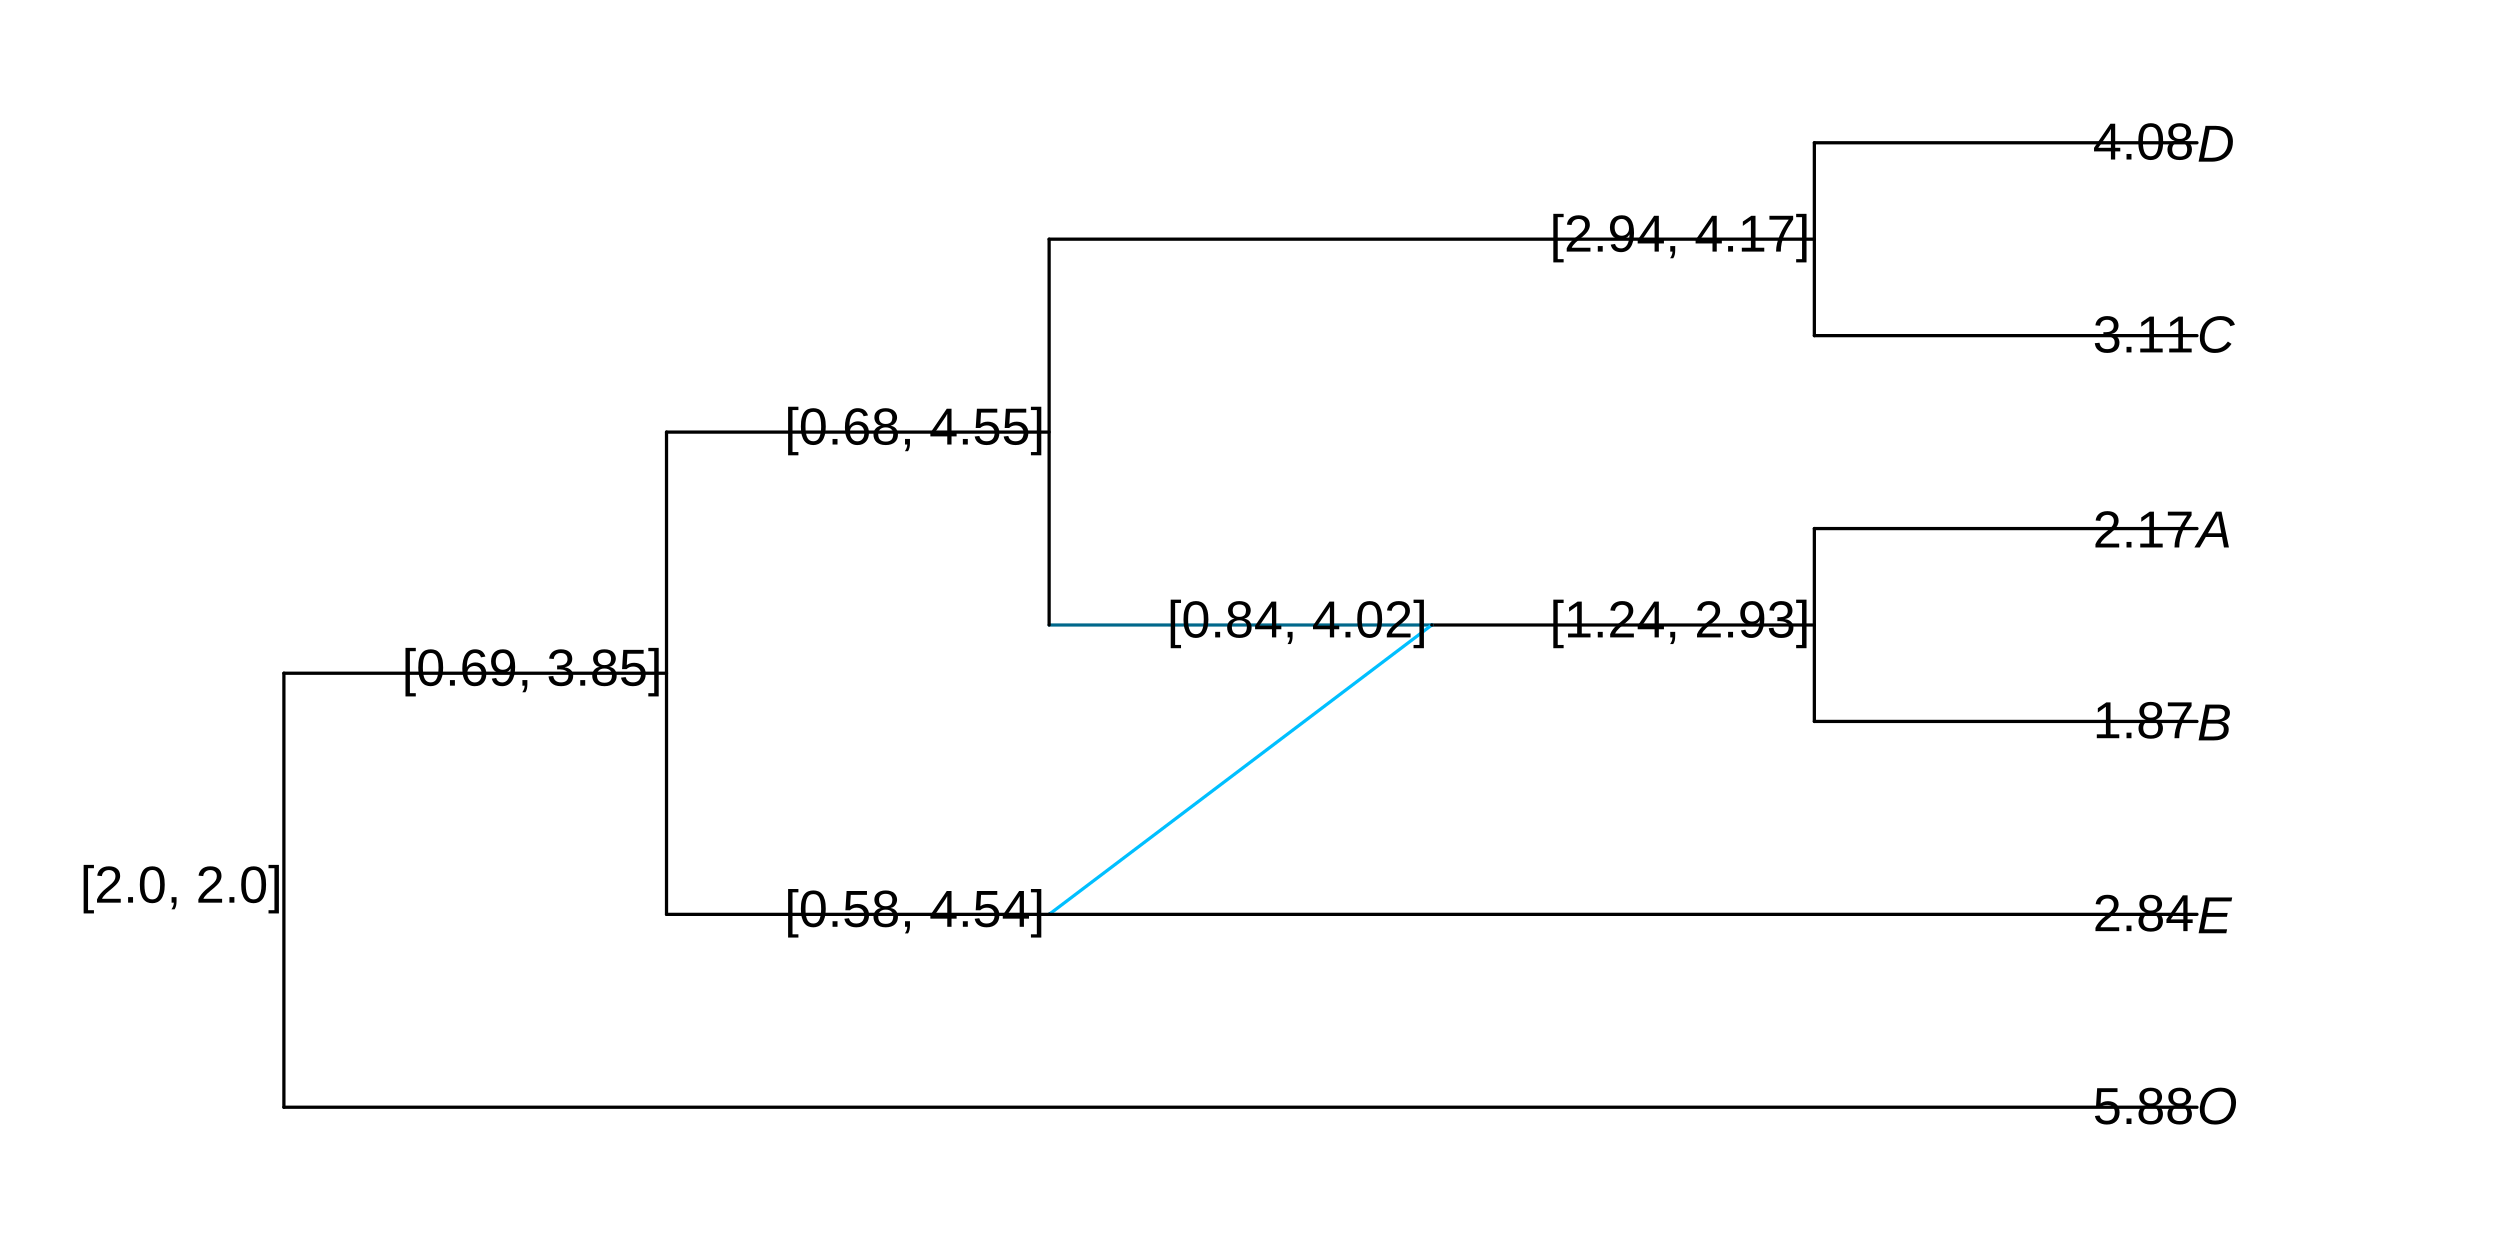
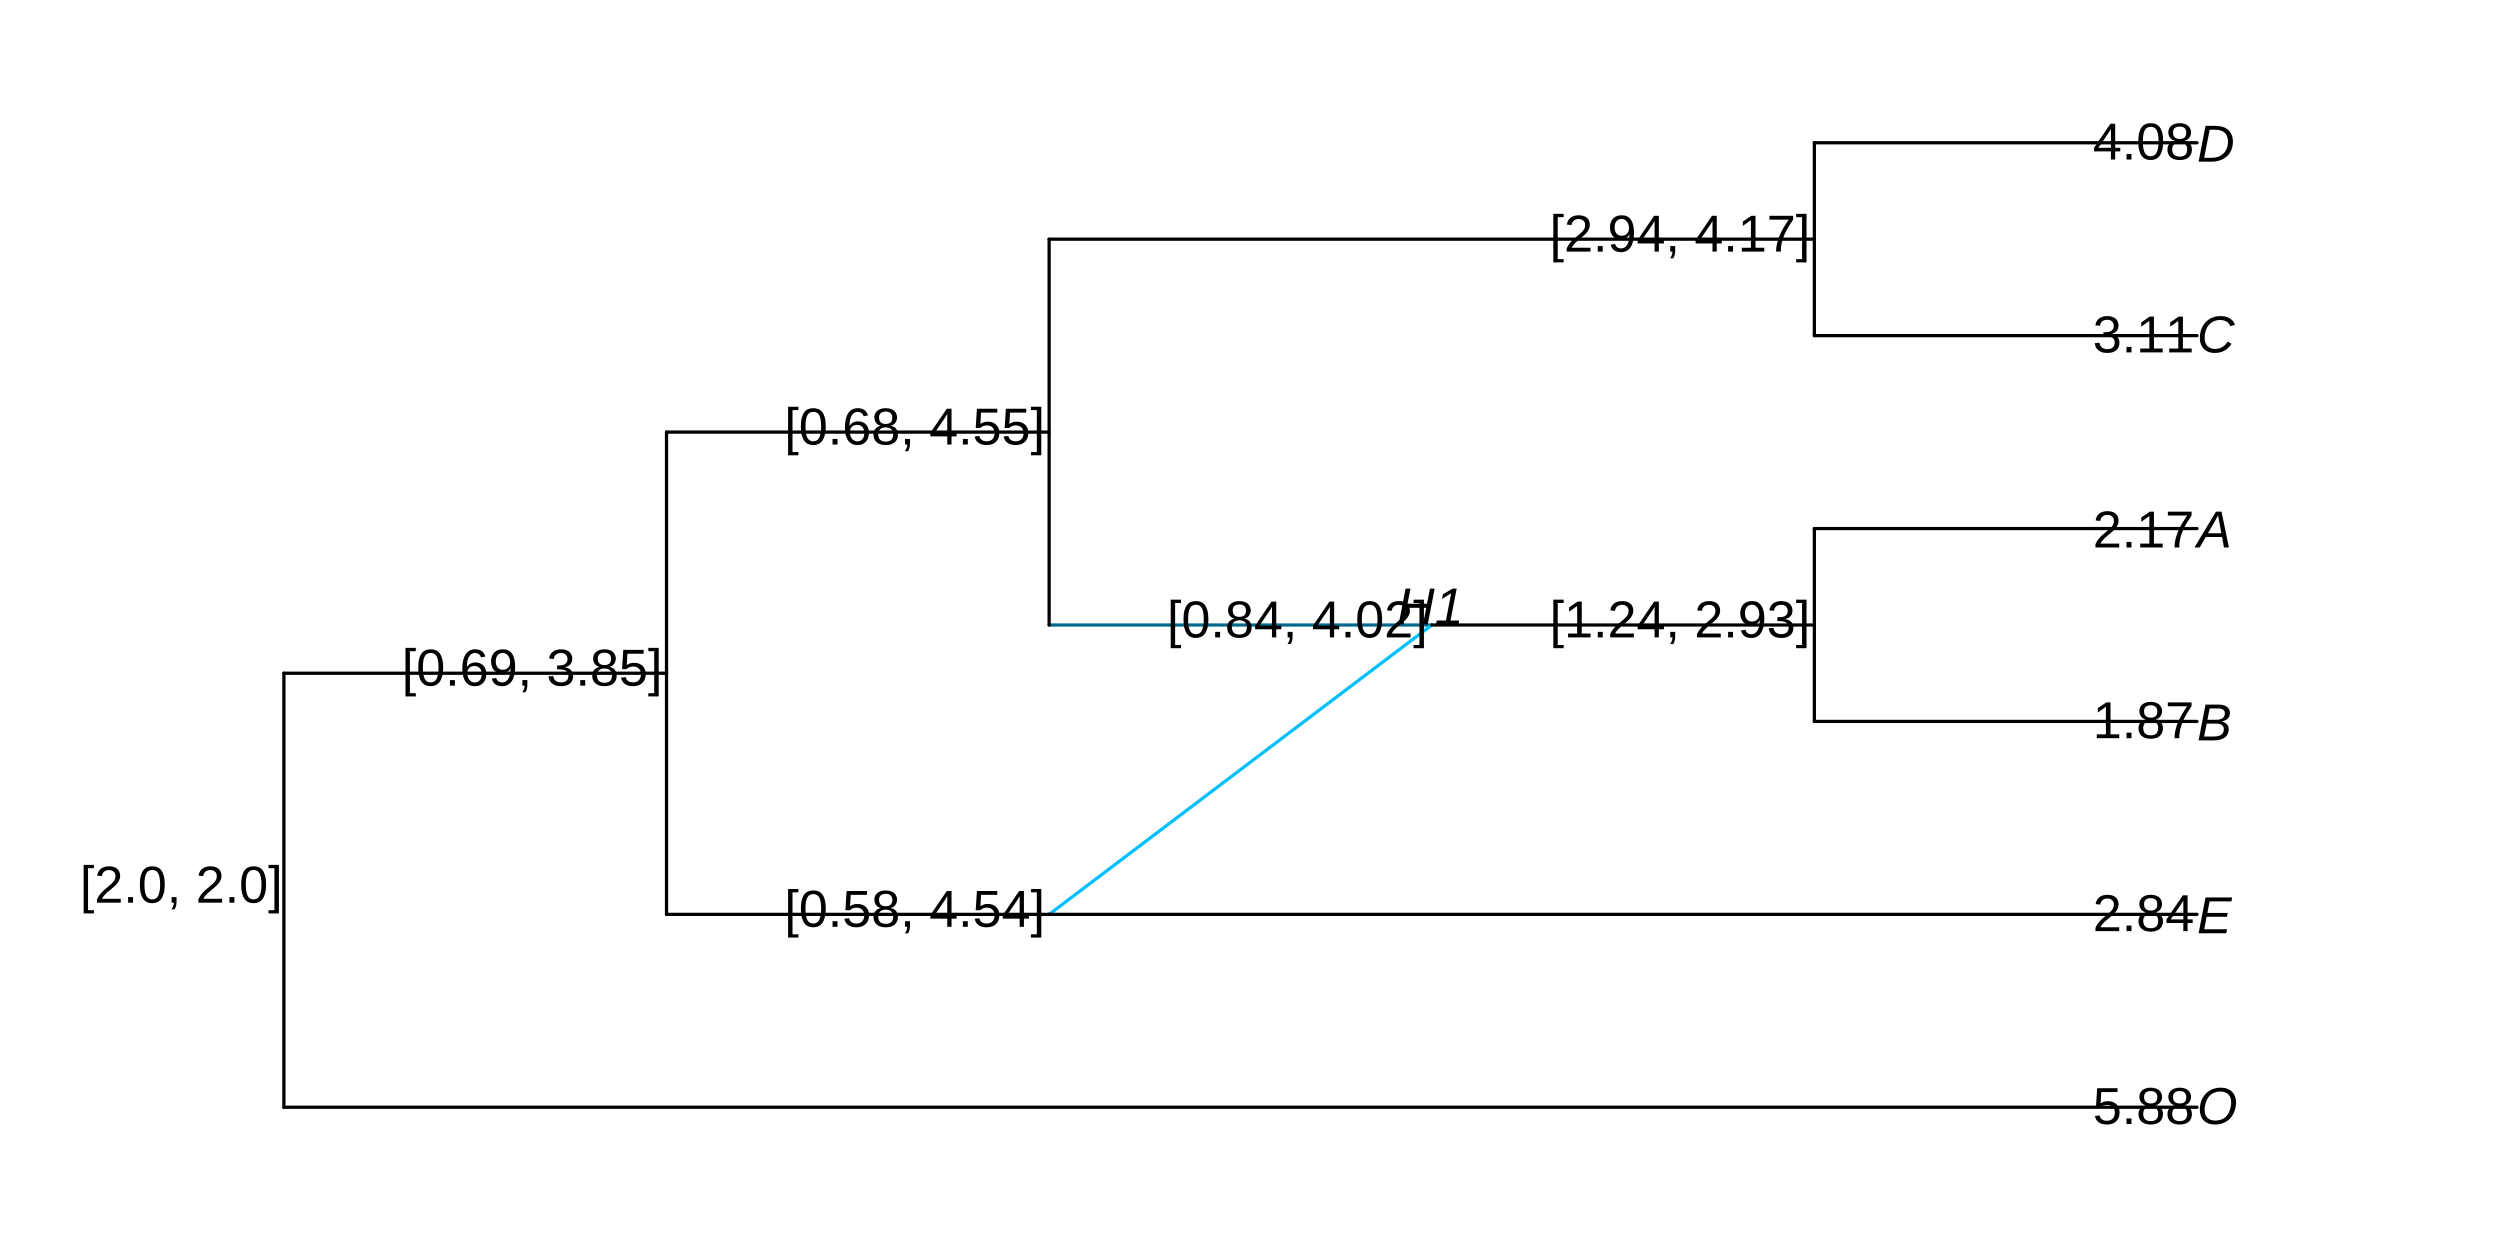
<svg xmlns="http://www.w3.org/2000/svg" xmlns:xlink="http://www.w3.org/1999/xlink" width="576pt" height="288pt" viewBox="0 0 576 288" version="1.1">
  <defs>
    <g>
      <symbol overflow="visible" id="glyph0-0">
        <path style="stroke:none;" d="M 0.406 0 L 0.406 -8 L 3.594 -8 L 3.594 0 Z M 0.797 -0.406 L 3.188 -0.406 L 3.188 -7.594 L 0.797 -7.594 Z M 0.797 -0.406 " />
      </symbol>
      <symbol overflow="visible" id="glyph0-1">
        <path style="stroke:none;" d="M 4.359 -8.25 C 4.941 -8.25 5.473 -8.172 5.953 -8.016 C 6.43 -7.867 6.844 -7.641 7.188 -7.328 C 7.531 -7.023 7.797 -6.648 7.984 -6.203 C 8.18 -5.754 8.281 -5.234 8.281 -4.641 C 8.281 -4.117 8.219 -3.641 8.094 -3.203 C 7.969 -2.773 7.797 -2.391 7.578 -2.047 C 7.359 -1.703 7.094 -1.398 6.781 -1.141 C 6.477 -0.891 6.145 -0.676 5.781 -0.5 C 5.414 -0.332 5.031 -0.207 4.625 -0.125 C 4.219 -0.039 3.801 0 3.375 0 L 0.375 0 L 1.969 -8.25 Z M 1.656 -0.891 L 3.328 -0.891 C 3.898 -0.891 4.422 -0.973 4.891 -1.141 C 5.359 -1.316 5.758 -1.566 6.094 -1.891 C 6.426 -2.211 6.68 -2.602 6.859 -3.062 C 7.047 -3.531 7.141 -4.055 7.141 -4.641 C 7.141 -5.109 7.066 -5.516 6.922 -5.859 C 6.785 -6.203 6.594 -6.484 6.344 -6.703 C 6.094 -6.922 5.797 -7.082 5.453 -7.188 C 5.109 -7.301 4.738 -7.359 4.344 -7.359 L 2.922 -7.359 Z M 1.656 -0.891 " />
      </symbol>
      <symbol overflow="visible" id="glyph0-2">
        <path style="stroke:none;" d="M 7.953 -1.969 C 7.766 -1.688 7.551 -1.414 7.312 -1.156 C 7.07 -0.906 6.797 -0.688 6.484 -0.5 C 6.18 -0.312 5.832 -0.16 5.438 -0.047 C 5.051 0.066 4.609 0.125 4.109 0.125 C 3.523 0.125 3.016 0.035 2.578 -0.141 C 2.148 -0.328 1.789 -0.578 1.5 -0.891 C 1.219 -1.203 1.004 -1.566 0.859 -1.984 C 0.723 -2.398 0.656 -2.848 0.656 -3.328 C 0.656 -3.816 0.707 -4.281 0.812 -4.719 C 0.926 -5.156 1.078 -5.562 1.266 -5.938 C 1.461 -6.312 1.703 -6.648 1.984 -6.953 C 2.266 -7.254 2.582 -7.508 2.938 -7.719 C 3.289 -7.926 3.676 -8.086 4.094 -8.203 C 4.508 -8.316 4.953 -8.375 5.422 -8.375 C 5.93 -8.375 6.375 -8.316 6.75 -8.203 C 7.125 -8.086 7.445 -7.938 7.719 -7.75 C 7.988 -7.562 8.207 -7.348 8.375 -7.109 C 8.539 -6.867 8.66 -6.617 8.734 -6.359 L 7.672 -6.031 C 7.617 -6.219 7.531 -6.395 7.406 -6.562 C 7.281 -6.738 7.125 -6.891 6.938 -7.016 C 6.75 -7.148 6.523 -7.258 6.266 -7.344 C 6.004 -7.426 5.707 -7.469 5.375 -7.469 C 4.801 -7.469 4.289 -7.363 3.844 -7.156 C 3.395 -6.945 3.016 -6.656 2.703 -6.281 C 2.398 -5.914 2.164 -5.477 2 -4.969 C 1.844 -4.469 1.766 -3.914 1.766 -3.312 C 1.766 -2.945 1.816 -2.609 1.922 -2.297 C 2.023 -1.992 2.176 -1.727 2.375 -1.5 C 2.57 -1.281 2.82 -1.109 3.125 -0.984 C 3.426 -0.859 3.773 -0.797 4.172 -0.797 C 4.523 -0.797 4.848 -0.844 5.141 -0.938 C 5.43 -1.031 5.695 -1.156 5.938 -1.312 C 6.188 -1.469 6.406 -1.648 6.594 -1.859 C 6.789 -2.066 6.969 -2.281 7.125 -2.5 Z M 7.953 -1.969 " />
      </symbol>
      <symbol overflow="visible" id="glyph0-3">
        <path style="stroke:none;" d="M 6.219 0 L 5.781 -2.422 L 2.031 -2.422 L 0.625 0 L -0.594 0 L 4.375 -8.25 L 5.656 -8.25 L 7.359 0 Z M 5.109 -6.062 C 5.078 -6.219 5.047 -6.367 5.016 -6.516 C 4.984 -6.672 4.957 -6.812 4.938 -6.938 C 4.914 -7.07 4.898 -7.18 4.891 -7.266 C 4.879 -7.348 4.867 -7.395 4.859 -7.406 C 4.859 -7.395 4.832 -7.344 4.781 -7.25 C 4.738 -7.164 4.68 -7.062 4.609 -6.938 C 4.535 -6.812 4.457 -6.672 4.375 -6.516 C 4.289 -6.359 4.203 -6.203 4.109 -6.047 L 2.531 -3.281 L 5.609 -3.281 Z M 5.109 -6.062 " />
      </symbol>
      <symbol overflow="visible" id="glyph0-4">
        <path style="stroke:none;" d="M 1.969 -8.25 L 4.953 -8.25 C 5.359 -8.25 5.723 -8.207 6.047 -8.125 C 6.379 -8.039 6.656 -7.914 6.875 -7.75 C 7.102 -7.594 7.281 -7.395 7.406 -7.156 C 7.531 -6.926 7.594 -6.664 7.594 -6.375 C 7.594 -5.801 7.426 -5.348 7.094 -5.016 C 6.758 -4.691 6.266 -4.473 5.609 -4.359 C 5.891 -4.305 6.133 -4.227 6.344 -4.125 C 6.551 -4.02 6.727 -3.891 6.875 -3.734 C 7.02 -3.578 7.129 -3.398 7.203 -3.203 C 7.273 -3.004 7.312 -2.797 7.312 -2.578 C 7.312 -2.254 7.266 -1.961 7.172 -1.703 C 7.078 -1.453 6.953 -1.227 6.797 -1.031 C 6.641 -0.844 6.453 -0.68 6.234 -0.547 C 6.016 -0.422 5.773 -0.316 5.516 -0.234 C 5.266 -0.148 5 -0.086 4.719 -0.047 C 4.438 -0.016 4.148 0 3.859 0 L 0.375 0 Z M 2.406 -4.75 L 4.344 -4.75 C 5.051 -4.75 5.57 -4.875 5.906 -5.125 C 6.25 -5.383 6.422 -5.766 6.422 -6.266 C 6.422 -6.629 6.285 -6.898 6.016 -7.078 C 5.754 -7.266 5.367 -7.359 4.859 -7.359 L 2.922 -7.359 Z M 1.656 -0.891 L 3.812 -0.891 C 4.113 -0.891 4.41 -0.91 4.703 -0.953 C 4.992 -1.004 5.25 -1.094 5.469 -1.219 C 5.688 -1.344 5.859 -1.516 5.984 -1.734 C 6.117 -1.953 6.188 -2.238 6.188 -2.594 C 6.188 -3.008 6.031 -3.328 5.719 -3.547 C 5.406 -3.766 4.961 -3.875 4.391 -3.875 L 2.234 -3.875 Z M 1.656 -0.891 " />
      </symbol>
      <symbol overflow="visible" id="glyph0-5">
        <path style="stroke:none;" d="M 0.375 0 L 1.969 -8.25 L 8.109 -8.25 L 7.938 -7.344 L 2.906 -7.344 L 2.391 -4.688 L 7.078 -4.688 L 6.891 -3.797 L 2.219 -3.797 L 1.672 -0.922 L 6.938 -0.922 L 6.75 0 Z M 0.375 0 " />
      </symbol>
      <symbol overflow="visible" id="glyph0-6">
        <path style="stroke:none;" d="M 5.5 -8.375 C 6.062 -8.375 6.555 -8.289 6.984 -8.125 C 7.422 -7.957 7.785 -7.723 8.078 -7.422 C 8.379 -7.129 8.609 -6.773 8.766 -6.359 C 8.922 -5.941 9 -5.484 9 -4.984 C 9 -4.797 8.988 -4.598 8.969 -4.391 C 8.945 -4.18 8.922 -3.984 8.891 -3.797 C 8.766 -3.203 8.562 -2.66 8.281 -2.172 C 8.008 -1.691 7.672 -1.281 7.266 -0.938 C 6.859 -0.602 6.391 -0.344 5.859 -0.156 C 5.336 0.031 4.77 0.125 4.156 0.125 C 3.57 0.125 3.062 0.039 2.625 -0.125 C 2.188 -0.301 1.82 -0.539 1.531 -0.844 C 1.238 -1.156 1.02 -1.523 0.875 -1.953 C 0.727 -2.379 0.656 -2.848 0.656 -3.359 C 0.656 -3.535 0.66 -3.719 0.672 -3.906 C 0.691 -4.094 0.723 -4.285 0.766 -4.484 C 0.879 -5.066 1.07 -5.598 1.344 -6.078 C 1.625 -6.555 1.969 -6.969 2.375 -7.312 C 2.781 -7.656 3.242 -7.914 3.766 -8.094 C 4.297 -8.281 4.875 -8.375 5.5 -8.375 Z M 5.438 -7.484 C 4.926 -7.484 4.473 -7.41 4.078 -7.266 C 3.68 -7.117 3.332 -6.906 3.031 -6.625 C 2.738 -6.352 2.492 -6.02 2.297 -5.625 C 2.109 -5.238 1.969 -4.797 1.875 -4.297 C 1.832 -4.117 1.801 -3.945 1.781 -3.781 C 1.77 -3.613 1.766 -3.453 1.766 -3.297 C 1.766 -2.879 1.816 -2.516 1.922 -2.203 C 2.035 -1.891 2.195 -1.629 2.406 -1.422 C 2.613 -1.211 2.867 -1.055 3.172 -0.953 C 3.484 -0.848 3.828 -0.797 4.203 -0.797 C 4.723 -0.797 5.18 -0.867 5.578 -1.016 C 5.984 -1.16 6.332 -1.367 6.625 -1.641 C 6.914 -1.922 7.156 -2.254 7.344 -2.641 C 7.539 -3.035 7.688 -3.477 7.781 -3.969 C 7.82 -4.133 7.848 -4.301 7.859 -4.469 C 7.867 -4.645 7.875 -4.812 7.875 -4.969 C 7.875 -5.383 7.816 -5.75 7.703 -6.062 C 7.598 -6.375 7.438 -6.633 7.219 -6.844 C 7.008 -7.051 6.754 -7.207 6.453 -7.312 C 6.148 -7.426 5.812 -7.484 5.438 -7.484 Z M 5.438 -7.484 " />
+       </symbol>
+       <symbol overflow="visible" id="glyph0-7">
+         <path style="stroke:none;" d="M 5.984 0 L 6.734 -3.828 L 2.234 -3.828 L 1.484 0 L 0.375 0 L 1.969 -8.25 L 3.094 -8.25 L 2.422 -4.766 L 6.906 -4.766 L 7.594 -8.25 L 8.672 -8.25 L 7.078 0 Z M 5.984 0 " />
+       </symbol>
+       <symbol overflow="visible" id="glyph0-8">
+         <path style="stroke:none;" d="M 0.312 0 L 0.484 -0.891 L 2.594 -0.891 L 3.812 -7.172 L 1.688 -5.859 L 1.906 -6.922 L 4.109 -8.25 L 5.078 -8.25 L 3.656 -0.891 L 5.656 -0.891 L 5.484 0 Z M 0.312 0 " />
      </symbol>
      <symbol overflow="visible" id="glyph1-0">
        <path style="stroke:none;" d="M 0.406 0 L 0.406 -8 L 3.594 -8 L 3.594 0 Z M 0.797 -0.406 L 3.188 -0.406 L 3.188 -7.594 L 0.797 -7.594 Z M 0.797 -0.406 " />
      </symbol>
      <symbol overflow="visible" id="glyph1-1">
        <path style="stroke:none;" d="M 5.156 -1.875 L 5.156 0 L 4.172 0 L 4.172 -1.875 L 0.281 -1.875 L 0.281 -2.688 L 4.062 -8.25 L 5.156 -8.25 L 5.156 -2.703 L 6.328 -2.703 L 6.328 -1.875 Z M 4.172 -7.062 C 4.16 -7.039 4.141 -7.004 4.109 -6.953 C 4.078 -6.898 4.039 -6.836 4 -6.766 C 3.957 -6.691 3.914 -6.617 3.875 -6.547 C 3.844 -6.473 3.812 -6.414 3.781 -6.375 L 1.656 -3.25 C 1.633 -3.219 1.602 -3.176 1.562 -3.125 C 1.531 -3.07 1.492 -3.02 1.453 -2.969 C 1.422 -2.914 1.383 -2.863 1.344 -2.812 C 1.301 -2.77 1.27 -2.734 1.25 -2.703 L 4.172 -2.703 Z M 4.172 -7.062 " />
      </symbol>
      <symbol overflow="visible" id="glyph1-2">
        <path style="stroke:none;" d="M 1.094 0 L 1.094 -1.281 L 2.234 -1.281 L 2.234 0 Z M 1.094 0 " />
      </symbol>
      <symbol overflow="visible" id="glyph1-3">
        <path style="stroke:none;" d="M 6.203 -4.125 C 6.203 -3.332 6.125 -2.664 5.969 -2.125 C 5.82 -1.582 5.617 -1.145 5.359 -0.812 C 5.098 -0.477 4.789 -0.238 4.438 -0.094 C 4.094 0.051 3.723 0.125 3.328 0.125 C 2.922 0.125 2.539 0.051 2.188 -0.094 C 1.844 -0.238 1.539 -0.477 1.281 -0.812 C 1.031 -1.145 0.832 -1.582 0.688 -2.125 C 0.539 -2.664 0.469 -3.332 0.469 -4.125 C 0.469 -4.957 0.539 -5.645 0.688 -6.188 C 0.832 -6.738 1.035 -7.176 1.297 -7.5 C 1.555 -7.82 1.859 -8.047 2.203 -8.172 C 2.555 -8.305 2.941 -8.375 3.359 -8.375 C 3.754 -8.375 4.125 -8.305 4.469 -8.172 C 4.812 -8.047 5.113 -7.82 5.375 -7.5 C 5.633 -7.176 5.836 -6.738 5.984 -6.188 C 6.129 -5.645 6.203 -4.957 6.203 -4.125 Z M 5.141 -4.125 C 5.141 -4.781 5.098 -5.328 5.016 -5.766 C 4.941 -6.203 4.828 -6.551 4.672 -6.812 C 4.516 -7.07 4.328 -7.254 4.109 -7.359 C 3.891 -7.473 3.641 -7.531 3.359 -7.531 C 3.055 -7.531 2.789 -7.473 2.562 -7.359 C 2.344 -7.254 2.156 -7.07 2 -6.812 C 1.844 -6.551 1.723 -6.203 1.641 -5.766 C 1.566 -5.328 1.531 -4.781 1.531 -4.125 C 1.531 -3.5 1.57 -2.969 1.656 -2.531 C 1.738 -2.094 1.852 -1.742 2 -1.484 C 2.156 -1.223 2.344 -1.035 2.562 -0.922 C 2.789 -0.805 3.047 -0.75 3.328 -0.75 C 3.609 -0.75 3.859 -0.805 4.078 -0.922 C 4.305 -1.035 4.492 -1.223 4.641 -1.484 C 4.797 -1.742 4.914 -2.094 5 -2.531 C 5.094 -2.969 5.141 -3.5 5.141 -4.125 Z M 5.141 -4.125 " />
      </symbol>
      <symbol overflow="visible" id="glyph1-4">
        <path style="stroke:none;" d="M 6.156 -2.297 C 6.156 -1.953 6.098 -1.629 5.984 -1.328 C 5.867 -1.035 5.695 -0.781 5.469 -0.562 C 5.25 -0.352 4.957 -0.188 4.594 -0.062 C 4.238 0.062 3.82 0.125 3.344 0.125 C 2.852 0.125 2.43 0.062 2.078 -0.062 C 1.723 -0.188 1.43 -0.352 1.203 -0.562 C 0.973 -0.781 0.801 -1.035 0.688 -1.328 C 0.57 -1.617 0.516 -1.941 0.516 -2.297 C 0.516 -2.598 0.562 -2.863 0.656 -3.094 C 0.75 -3.332 0.875 -3.535 1.031 -3.703 C 1.188 -3.867 1.363 -4.004 1.562 -4.109 C 1.758 -4.211 1.961 -4.281 2.172 -4.312 L 2.172 -4.344 C 1.941 -4.395 1.734 -4.477 1.547 -4.594 C 1.367 -4.719 1.219 -4.863 1.094 -5.031 C 0.969 -5.207 0.875 -5.398 0.812 -5.609 C 0.75 -5.816 0.719 -6.035 0.719 -6.266 C 0.719 -6.555 0.77 -6.828 0.875 -7.078 C 0.988 -7.336 1.156 -7.562 1.375 -7.75 C 1.594 -7.945 1.863 -8.098 2.188 -8.203 C 2.508 -8.316 2.883 -8.375 3.312 -8.375 C 3.758 -8.375 4.148 -8.316 4.484 -8.203 C 4.816 -8.098 5.086 -7.945 5.297 -7.75 C 5.516 -7.551 5.676 -7.32 5.781 -7.062 C 5.895 -6.812 5.953 -6.539 5.953 -6.25 C 5.953 -6.02 5.914 -5.801 5.844 -5.594 C 5.781 -5.395 5.688 -5.207 5.562 -5.031 C 5.445 -4.863 5.297 -4.719 5.109 -4.594 C 4.93 -4.477 4.723 -4.398 4.484 -4.359 L 4.484 -4.328 C 4.723 -4.285 4.941 -4.211 5.141 -4.109 C 5.348 -4.016 5.523 -3.879 5.672 -3.703 C 5.816 -3.535 5.93 -3.332 6.016 -3.094 C 6.109 -2.863 6.156 -2.598 6.156 -2.297 Z M 4.859 -6.188 C 4.859 -6.395 4.828 -6.582 4.766 -6.75 C 4.711 -6.926 4.625 -7.078 4.5 -7.203 C 4.383 -7.328 4.227 -7.422 4.031 -7.484 C 3.844 -7.555 3.602 -7.594 3.312 -7.594 C 3.039 -7.594 2.805 -7.555 2.609 -7.484 C 2.422 -7.422 2.266 -7.328 2.141 -7.203 C 2.016 -7.078 1.926 -6.926 1.875 -6.75 C 1.82 -6.582 1.797 -6.395 1.797 -6.188 C 1.797 -6.031 1.816 -5.863 1.859 -5.688 C 1.898 -5.52 1.977 -5.363 2.094 -5.219 C 2.207 -5.082 2.363 -4.969 2.562 -4.875 C 2.758 -4.781 3.016 -4.734 3.328 -4.734 C 3.66 -4.734 3.926 -4.781 4.125 -4.875 C 4.332 -4.969 4.488 -5.082 4.594 -5.219 C 4.695 -5.363 4.766 -5.52 4.797 -5.688 C 4.836 -5.863 4.859 -6.031 4.859 -6.188 Z M 5.062 -2.406 C 5.062 -2.602 5.031 -2.797 4.969 -2.984 C 4.914 -3.172 4.82 -3.332 4.688 -3.469 C 4.562 -3.613 4.383 -3.727 4.156 -3.812 C 3.938 -3.906 3.656 -3.953 3.312 -3.953 C 3.008 -3.953 2.75 -3.906 2.531 -3.812 C 2.312 -3.727 2.133 -3.613 2 -3.469 C 1.863 -3.32 1.766 -3.156 1.703 -2.969 C 1.641 -2.781 1.609 -2.582 1.609 -2.375 C 1.609 -2.125 1.641 -1.895 1.703 -1.688 C 1.766 -1.477 1.863 -1.297 2 -1.141 C 2.133 -0.992 2.312 -0.879 2.531 -0.797 C 2.758 -0.711 3.035 -0.672 3.359 -0.672 C 3.672 -0.672 3.938 -0.711 4.156 -0.797 C 4.375 -0.879 4.551 -0.992 4.688 -1.141 C 4.82 -1.297 4.914 -1.477 4.969 -1.688 C 5.031 -1.906 5.062 -2.145 5.062 -2.406 Z M 5.062 -2.406 " />
      </symbol>
      <symbol overflow="visible" id="glyph1-5">
        <path style="stroke:none;" d="M 6.141 -2.281 C 6.141 -1.906 6.078 -1.566 5.953 -1.266 C 5.836 -0.973 5.66 -0.723 5.422 -0.516 C 5.18 -0.305 4.883 -0.145 4.531 -0.031 C 4.188 0.07 3.789 0.125 3.344 0.125 C 2.832 0.125 2.398 0.062 2.047 -0.062 C 1.703 -0.195 1.414 -0.367 1.188 -0.578 C 0.957 -0.785 0.785 -1.02 0.672 -1.281 C 0.566 -1.551 0.492 -1.832 0.453 -2.125 L 1.547 -2.219 C 1.578 -2 1.633 -1.801 1.719 -1.625 C 1.801 -1.445 1.914 -1.289 2.062 -1.156 C 2.207 -1.031 2.383 -0.93 2.594 -0.859 C 2.801 -0.785 3.051 -0.75 3.344 -0.75 C 3.875 -0.75 4.289 -0.879 4.594 -1.141 C 4.895 -1.41 5.047 -1.801 5.047 -2.312 C 5.047 -2.613 4.977 -2.859 4.844 -3.047 C 4.707 -3.234 4.539 -3.379 4.344 -3.484 C 4.145 -3.586 3.926 -3.656 3.688 -3.688 C 3.445 -3.727 3.227 -3.75 3.031 -3.75 L 2.438 -3.75 L 2.438 -4.656 L 3.016 -4.656 C 3.211 -4.656 3.414 -4.676 3.625 -4.719 C 3.844 -4.758 4.039 -4.832 4.219 -4.938 C 4.395 -5.051 4.539 -5.195 4.656 -5.375 C 4.77 -5.562 4.828 -5.797 4.828 -6.078 C 4.828 -6.523 4.695 -6.875 4.438 -7.125 C 4.188 -7.383 3.801 -7.516 3.281 -7.516 C 2.82 -7.516 2.445 -7.395 2.156 -7.156 C 1.875 -6.914 1.707 -6.578 1.656 -6.141 L 0.594 -6.234 C 0.633 -6.598 0.734 -6.91 0.891 -7.172 C 1.047 -7.441 1.242 -7.664 1.484 -7.844 C 1.734 -8.02 2.008 -8.148 2.312 -8.234 C 2.625 -8.328 2.953 -8.375 3.297 -8.375 C 3.754 -8.375 4.148 -8.316 4.484 -8.203 C 4.816 -8.086 5.086 -7.93 5.297 -7.734 C 5.516 -7.535 5.672 -7.301 5.766 -7.031 C 5.867 -6.77 5.922 -6.488 5.922 -6.188 C 5.922 -5.945 5.883 -5.723 5.812 -5.516 C 5.75 -5.305 5.645 -5.113 5.5 -4.938 C 5.363 -4.77 5.188 -4.625 4.969 -4.5 C 4.75 -4.383 4.488 -4.297 4.188 -4.234 L 4.188 -4.219 C 4.52 -4.176 4.805 -4.098 5.047 -3.984 C 5.297 -3.867 5.5 -3.723 5.656 -3.547 C 5.82 -3.379 5.941 -3.188 6.016 -2.969 C 6.098 -2.75 6.141 -2.52 6.141 -2.281 Z M 6.141 -2.281 " />
      </symbol>
      <symbol overflow="visible" id="glyph1-6">
        <path style="stroke:none;" d="M 0.922 0 L 0.922 -0.891 L 3.016 -0.891 L 3.016 -7.25 L 1.156 -5.922 L 1.156 -6.922 L 3.109 -8.25 L 4.078 -8.25 L 4.078 -0.891 L 6.094 -0.891 L 6.094 0 Z M 0.922 0 " />
      </symbol>
      <symbol overflow="visible" id="glyph1-7">
        <path style="stroke:none;" d="M 0.859 2.484 L 0.859 -8.703 L 3.234 -8.703 L 3.234 -7.938 L 1.875 -7.938 L 1.875 1.734 L 3.234 1.734 L 3.234 2.484 Z M 0.859 2.484 " />
      </symbol>
      <symbol overflow="visible" id="glyph1-8">
        <path style="stroke:none;" d="M 0.609 0 L 0.609 -0.75 C 0.805 -1.207 1.047 -1.609 1.328 -1.953 C 1.617 -2.305 1.922 -2.625 2.234 -2.906 C 2.555 -3.188 2.867 -3.445 3.172 -3.688 C 3.484 -3.938 3.766 -4.18 4.016 -4.422 C 4.266 -4.66 4.469 -4.91 4.625 -5.172 C 4.781 -5.441 4.859 -5.742 4.859 -6.078 C 4.859 -6.316 4.82 -6.523 4.75 -6.703 C 4.676 -6.879 4.57 -7.023 4.438 -7.141 C 4.312 -7.266 4.156 -7.359 3.969 -7.422 C 3.781 -7.484 3.578 -7.516 3.359 -7.516 C 3.141 -7.516 2.938 -7.484 2.75 -7.422 C 2.57 -7.367 2.41 -7.281 2.266 -7.156 C 2.117 -7.039 2 -6.895 1.906 -6.719 C 1.812 -6.551 1.754 -6.352 1.734 -6.125 L 0.656 -6.219 C 0.688 -6.508 0.766 -6.785 0.891 -7.047 C 1.023 -7.316 1.203 -7.551 1.422 -7.75 C 1.648 -7.945 1.922 -8.098 2.234 -8.203 C 2.555 -8.316 2.93 -8.375 3.359 -8.375 C 3.766 -8.375 4.125 -8.328 4.438 -8.234 C 4.758 -8.141 5.031 -7.992 5.25 -7.797 C 5.477 -7.609 5.648 -7.375 5.766 -7.094 C 5.879 -6.812 5.938 -6.488 5.938 -6.125 C 5.938 -5.844 5.883 -5.578 5.781 -5.328 C 5.688 -5.078 5.555 -4.836 5.391 -4.609 C 5.223 -4.379 5.031 -4.16 4.812 -3.953 C 4.594 -3.742 4.363 -3.535 4.125 -3.328 C 3.895 -3.129 3.656 -2.93 3.406 -2.734 C 3.164 -2.535 2.938 -2.336 2.719 -2.141 C 2.508 -1.941 2.32 -1.738 2.156 -1.531 C 1.988 -1.332 1.859 -1.117 1.766 -0.891 L 6.078 -0.891 L 6.078 0 Z M 0.609 0 " />
      </symbol>
      <symbol overflow="visible" id="glyph1-9">
        <path style="stroke:none;" d="M 6.109 -4.297 C 6.109 -3.555 6.035 -2.91 5.891 -2.359 C 5.754 -1.805 5.555 -1.348 5.297 -0.984 C 5.047 -0.617 4.734 -0.344 4.359 -0.156 C 3.992 0.031 3.582 0.125 3.125 0.125 C 2.801 0.125 2.508 0.086 2.25 0.016 C 2 -0.047 1.773 -0.145 1.578 -0.281 C 1.379 -0.414 1.207 -0.594 1.062 -0.812 C 0.926 -1.031 0.816 -1.297 0.734 -1.609 L 1.734 -1.766 C 1.848 -1.41 2.02 -1.148 2.25 -0.984 C 2.488 -0.816 2.785 -0.734 3.141 -0.734 C 3.422 -0.734 3.676 -0.801 3.906 -0.938 C 4.145 -1.07 4.348 -1.273 4.516 -1.547 C 4.68 -1.816 4.812 -2.156 4.906 -2.562 C 5 -2.969 5.051 -3.441 5.062 -3.984 C 4.977 -3.797 4.863 -3.629 4.719 -3.484 C 4.582 -3.348 4.422 -3.227 4.234 -3.125 C 4.055 -3.031 3.859 -2.953 3.641 -2.891 C 3.43 -2.836 3.223 -2.812 3.016 -2.812 C 2.641 -2.812 2.301 -2.879 2 -3.016 C 1.695 -3.148 1.438 -3.336 1.219 -3.578 C 1.008 -3.828 0.848 -4.117 0.734 -4.453 C 0.617 -4.797 0.562 -5.18 0.562 -5.609 C 0.562 -6.023 0.625 -6.406 0.75 -6.75 C 0.875 -7.094 1.051 -7.383 1.281 -7.625 C 1.52 -7.875 1.805 -8.062 2.141 -8.188 C 2.484 -8.312 2.875 -8.375 3.312 -8.375 C 4.227 -8.375 4.922 -8.035 5.391 -7.359 C 5.867 -6.68 6.109 -5.66 6.109 -4.297 Z M 4.953 -5.312 C 4.953 -5.613 4.914 -5.898 4.844 -6.172 C 4.77 -6.441 4.66 -6.676 4.516 -6.875 C 4.379 -7.07 4.207 -7.227 4 -7.344 C 3.789 -7.469 3.551 -7.531 3.281 -7.531 C 3.02 -7.531 2.785 -7.484 2.578 -7.391 C 2.379 -7.297 2.207 -7.164 2.062 -7 C 1.926 -6.832 1.82 -6.629 1.75 -6.391 C 1.676 -6.16 1.641 -5.898 1.641 -5.609 C 1.641 -5.328 1.672 -5.066 1.734 -4.828 C 1.805 -4.586 1.91 -4.379 2.047 -4.203 C 2.18 -4.035 2.348 -3.898 2.547 -3.797 C 2.754 -3.703 2.992 -3.656 3.266 -3.656 C 3.461 -3.656 3.66 -3.688 3.859 -3.75 C 4.055 -3.812 4.234 -3.91 4.391 -4.047 C 4.555 -4.191 4.691 -4.367 4.797 -4.578 C 4.898 -4.785 4.953 -5.031 4.953 -5.312 Z M 4.953 -5.312 " />
      </symbol>
      <symbol overflow="visible" id="glyph1-10">
        <path style="stroke:none;" d="M 2.25 -1.281 L 2.25 -0.297 C 2.25 -0.086 2.238 0.098 2.219 0.266 C 2.207 0.43 2.18 0.586 2.141 0.734 C 2.109 0.891 2.062 1.031 2 1.156 C 1.945 1.281 1.879 1.406 1.797 1.531 L 1.078 1.531 C 1.254 1.281 1.391 1.023 1.484 0.766 C 1.578 0.504 1.625 0.25 1.625 0 L 1.109 0 L 1.109 -1.281 Z M 2.25 -1.281 " />
      </symbol>
      <symbol overflow="visible" id="glyph1-11">
        <path style="stroke:none;" d="" />
      </symbol>
      <symbol overflow="visible" id="glyph1-12">
        <path style="stroke:none;" d="M 6.078 -7.406 C 5.66 -6.77 5.273 -6.16 4.922 -5.578 C 4.578 -4.992 4.281 -4.406 4.031 -3.812 C 3.781 -3.219 3.582 -2.609 3.438 -1.984 C 3.301 -1.367 3.234 -0.707 3.234 0 L 2.141 0 C 2.141 -0.656 2.219 -1.301 2.375 -1.938 C 2.531 -2.57 2.738 -3.195 3 -3.812 C 3.27 -4.426 3.578 -5.023 3.922 -5.609 C 4.273 -6.203 4.648 -6.785 5.047 -7.359 L 0.609 -7.359 L 0.609 -8.25 L 6.078 -8.25 Z M 6.078 -7.406 " />
      </symbol>
      <symbol overflow="visible" id="glyph1-13">
        <path style="stroke:none;" d="M 0.094 2.484 L 0.094 1.734 L 1.453 1.734 L 1.453 -7.938 L 0.094 -7.938 L 0.094 -8.703 L 2.484 -8.703 L 2.484 2.484 Z M 0.094 2.484 " />
      </symbol>
      <symbol overflow="visible" id="glyph1-14">
        <path style="stroke:none;" d="M 6.141 -2.703 C 6.141 -2.285 6.082 -1.906 5.969 -1.562 C 5.852 -1.219 5.68 -0.922 5.453 -0.672 C 5.234 -0.422 4.957 -0.223 4.625 -0.078 C 4.289 0.055 3.91 0.125 3.484 0.125 C 3.004 0.125 2.582 0.031 2.219 -0.156 C 1.863 -0.344 1.566 -0.609 1.328 -0.953 C 1.086 -1.297 0.906 -1.719 0.781 -2.219 C 0.664 -2.727 0.609 -3.301 0.609 -3.938 C 0.609 -4.676 0.676 -5.32 0.812 -5.875 C 0.945 -6.426 1.141 -6.883 1.391 -7.25 C 1.648 -7.625 1.961 -7.906 2.328 -8.094 C 2.691 -8.281 3.102 -8.375 3.562 -8.375 C 3.844 -8.375 4.102 -8.344 4.344 -8.281 C 4.594 -8.227 4.816 -8.133 5.016 -8 C 5.223 -7.875 5.398 -7.703 5.547 -7.484 C 5.703 -7.273 5.828 -7.016 5.922 -6.703 L 4.906 -6.516 C 4.801 -6.867 4.629 -7.125 4.391 -7.281 C 4.148 -7.445 3.867 -7.531 3.547 -7.531 C 3.266 -7.531 3.004 -7.457 2.766 -7.312 C 2.535 -7.176 2.336 -6.973 2.172 -6.703 C 2.004 -6.43 1.875 -6.086 1.781 -5.672 C 1.695 -5.266 1.656 -4.789 1.656 -4.25 C 1.852 -4.602 2.125 -4.875 2.469 -5.062 C 2.812 -5.25 3.207 -5.344 3.656 -5.344 C 4.031 -5.344 4.367 -5.281 4.672 -5.156 C 4.984 -5.031 5.25 -4.852 5.469 -4.625 C 5.688 -4.406 5.852 -4.129 5.969 -3.797 C 6.082 -3.473 6.141 -3.109 6.141 -2.703 Z M 5.078 -2.656 C 5.078 -2.938 5.039 -3.191 4.969 -3.422 C 4.895 -3.66 4.785 -3.859 4.641 -4.016 C 4.504 -4.18 4.332 -4.305 4.125 -4.391 C 3.926 -4.484 3.688 -4.531 3.406 -4.531 C 3.219 -4.531 3.023 -4.5 2.828 -4.438 C 2.629 -4.383 2.453 -4.289 2.297 -4.156 C 2.141 -4.031 2.008 -3.863 1.906 -3.656 C 1.812 -3.457 1.766 -3.207 1.766 -2.906 C 1.766 -2.602 1.801 -2.316 1.875 -2.047 C 1.957 -1.785 2.07 -1.555 2.219 -1.359 C 2.363 -1.172 2.539 -1.02 2.75 -0.906 C 2.957 -0.789 3.191 -0.734 3.453 -0.734 C 3.703 -0.734 3.926 -0.773 4.125 -0.859 C 4.332 -0.953 4.504 -1.082 4.641 -1.25 C 4.785 -1.414 4.895 -1.613 4.969 -1.844 C 5.039 -2.082 5.078 -2.352 5.078 -2.656 Z M 5.078 -2.656 " />
      </symbol>
      <symbol overflow="visible" id="glyph1-15">
        <path style="stroke:none;" d="M 6.172 -2.688 C 6.172 -2.27 6.109 -1.891 5.984 -1.547 C 5.859 -1.203 5.672 -0.906 5.422 -0.656 C 5.18 -0.414 4.879 -0.223 4.516 -0.078 C 4.148 0.055 3.723 0.125 3.234 0.125 C 2.805 0.125 2.43 0.07 2.109 -0.031 C 1.785 -0.133 1.508 -0.273 1.281 -0.453 C 1.062 -0.629 0.883 -0.836 0.75 -1.078 C 0.625 -1.316 0.535 -1.57 0.484 -1.844 L 1.547 -1.969 C 1.586 -1.812 1.645 -1.66 1.719 -1.516 C 1.801 -1.367 1.91 -1.238 2.047 -1.125 C 2.18 -1.008 2.348 -0.914 2.547 -0.844 C 2.742 -0.781 2.984 -0.75 3.266 -0.75 C 3.535 -0.75 3.781 -0.789 4 -0.875 C 4.227 -0.957 4.422 -1.078 4.578 -1.234 C 4.734 -1.398 4.852 -1.602 4.938 -1.844 C 5.031 -2.082 5.078 -2.359 5.078 -2.672 C 5.078 -2.922 5.035 -3.148 4.953 -3.359 C 4.867 -3.578 4.75 -3.766 4.594 -3.922 C 4.445 -4.078 4.258 -4.195 4.031 -4.281 C 3.812 -4.363 3.562 -4.406 3.281 -4.406 C 3.113 -4.406 2.953 -4.391 2.797 -4.359 C 2.648 -4.328 2.516 -4.285 2.391 -4.234 C 2.266 -4.18 2.148 -4.117 2.047 -4.047 C 1.941 -3.973 1.844 -3.895 1.75 -3.812 L 0.719 -3.812 L 1 -8.25 L 5.688 -8.25 L 5.688 -7.359 L 1.953 -7.359 L 1.797 -4.734 C 1.984 -4.879 2.219 -5.004 2.5 -5.109 C 2.781 -5.211 3.113 -5.266 3.5 -5.266 C 3.914 -5.266 4.285 -5.203 4.609 -5.078 C 4.941 -4.953 5.223 -4.773 5.453 -4.547 C 5.68 -4.316 5.859 -4.047 5.984 -3.734 C 6.109 -3.422 6.172 -3.07 6.172 -2.688 Z M 6.172 -2.688 " />
      </symbol>
    </g>
  </defs>
  <g id="surface186">
    <rect x="0" y="0" width="576" height="288" style="fill:rgb(100%,100%,100%);fill-opacity:1;stroke:none;" />
    <path style="fill:none;stroke-width:0.75;stroke-linecap:round;stroke-linejoin:round;stroke:rgb(0%,0%,0%);stroke-opacity:1;stroke-miterlimit:10;" d="M 418.027 32.891 L 506.184 32.891 " />
    <path style="fill:none;stroke-width:0.75;stroke-linecap:round;stroke-linejoin:round;stroke:rgb(0%,0%,0%);stroke-opacity:1;stroke-miterlimit:10;" d="M 418.027 77.332 L 506.184 77.332 " />
    <path style="fill:none;stroke-width:0.75;stroke-linecap:round;stroke-linejoin:round;stroke:rgb(0%,0%,0%);stroke-opacity:1;stroke-miterlimit:10;" d="M 241.719 55.109 L 418.027 55.109 " />
    <path style="fill:none;stroke-width:0.75;stroke-linecap:round;stroke-linejoin:round;stroke:rgb(0%,0%,0%);stroke-opacity:1;stroke-miterlimit:10;" d="M 418.027 121.777 L 506.184 121.777 " />
    <path style="fill:none;stroke-width:0.75;stroke-linecap:round;stroke-linejoin:round;stroke:rgb(0%,0%,0%);stroke-opacity:1;stroke-miterlimit:10;" d="M 418.027 166.223 L 506.184 166.223 " />
    <path style="fill:none;stroke-width:0.75;stroke-linecap:round;stroke-linejoin:round;stroke:rgb(0%,0%,0%);stroke-opacity:1;stroke-miterlimit:10;" d="M 329.875 144 L 418.027 144 " />
    <path style="fill:none;stroke-width:0.75;stroke-linecap:round;stroke-linejoin:round;stroke:rgb(0%,40.784%,54.51%);stroke-opacity:1;stroke-miterlimit:10;" d="M 241.719 144 L 329.875 144 " />
    <path style="fill:none;stroke-width:0.75;stroke-linecap:round;stroke-linejoin:round;stroke:rgb(0%,0%,0%);stroke-opacity:1;stroke-miterlimit:10;" d="M 153.566 99.555 L 241.719 99.555 " />
    <path style="fill:none;stroke-width:0.75;stroke-linecap:round;stroke-linejoin:round;stroke:rgb(0%,74.902%,100%);stroke-opacity:1;stroke-miterlimit:10;" d="M 241.719 210.668 L 329.875 144 " />
    <path style="fill:none;stroke-width:0.75;stroke-linecap:round;stroke-linejoin:round;stroke:rgb(0%,0%,0%);stroke-opacity:1;stroke-miterlimit:10;" d="M 241.719 210.668 L 506.184 210.668 " />
    <path style="fill:none;stroke-width:0.75;stroke-linecap:round;stroke-linejoin:round;stroke:rgb(0%,0%,0%);stroke-opacity:1;stroke-miterlimit:10;" d="M 153.566 210.668 L 241.719 210.668 " />
    <path style="fill:none;stroke-width:0.75;stroke-linecap:round;stroke-linejoin:round;stroke:rgb(0%,0%,0%);stroke-opacity:1;stroke-miterlimit:10;" d="M 65.41 155.109 L 153.566 155.109 " />
    <path style="fill:none;stroke-width:0.75;stroke-linecap:round;stroke-linejoin:round;stroke:rgb(0%,0%,0%);stroke-opacity:1;stroke-miterlimit:10;" d="M 65.41 255.109 L 506.184 255.109 " />
    <path style="fill:none;stroke-width:0.75;stroke-linecap:round;stroke-linejoin:round;stroke:rgb(0%,0%,0%);stroke-opacity:1;stroke-miterlimit:10;" d="M 418.027 77.332 L 418.027 32.891 " />
    <path style="fill:none;stroke-width:0.75;stroke-linecap:round;stroke-linejoin:round;stroke:rgb(0%,0%,0%);stroke-opacity:1;stroke-miterlimit:10;" d="M 418.027 166.223 L 418.027 121.777 " />
    <path style="fill:none;stroke-width:0.75;stroke-linecap:round;stroke-linejoin:round;stroke:rgb(0%,0%,0%);stroke-opacity:1;stroke-miterlimit:10;" d="M 329.875 144 L 329.875 144 " />
    <path style="fill:none;stroke-width:0.75;stroke-linecap:round;stroke-linejoin:round;stroke:rgb(0%,0%,0%);stroke-opacity:1;stroke-miterlimit:10;" d="M 241.719 144 L 241.719 55.109 " />
    <path style="fill:none;stroke-width:0.75;stroke-linecap:round;stroke-linejoin:round;stroke:rgb(0%,0%,0%);stroke-opacity:1;stroke-miterlimit:10;" d="M 241.719 210.668 L 241.719 210.668 " />
    <path style="fill:none;stroke-width:0.75;stroke-linecap:round;stroke-linejoin:round;stroke:rgb(0%,0%,0%);stroke-opacity:1;stroke-miterlimit:10;" d="M 153.566 210.668 L 153.566 99.555 " />
    <path style="fill:none;stroke-width:0.75;stroke-linecap:round;stroke-linejoin:round;stroke:rgb(0%,0%,0%);stroke-opacity:1;stroke-miterlimit:10;" d="M 65.41 255.109 L 65.41 155.109 " />
    <g style="fill:rgb(0%,0%,0%);fill-opacity:1;">
      <use xlink:href="#glyph0-1" x="506.184" y="37.254" />
    </g>
    <g style="fill:rgb(0%,0%,0%);fill-opacity:1;">
      <use xlink:href="#glyph0-2" x="506.184" y="81.195" />
    </g>
    <g style="fill:rgb(0%,0%,0%);fill-opacity:1;">
      <use xlink:href="#glyph0-3" x="506.184" y="126.141" />
    </g>
    <g style="fill:rgb(0%,0%,0%);fill-opacity:1;">
      <use xlink:href="#glyph0-4" x="506.184" y="170.586" />
    </g>
    <g style="fill:rgb(0%,0%,0%);fill-opacity:1;">
      <use xlink:href="#glyph0-5" x="506.184" y="215.031" />
    </g>
    <g style="fill:rgb(0%,0%,0%);fill-opacity:1;">
      <use xlink:href="#glyph0-6" x="506.184" y="258.973" />
    </g>
    <g style="fill:rgb(0%,0%,0%);fill-opacity:1;">
+       <use xlink:href="#glyph0-7" x="321.875" y="143.863" />
+       <use xlink:href="#glyph0-8" x="330.541" y="143.863" />
+     </g>
+     <g style="fill:rgb(0%,0%,0%);fill-opacity:1;">
      <use xlink:href="#glyph1-1" x="482.184" y="36.754" />
      <use xlink:href="#glyph1-2" x="488.857" y="36.754" />
      <use xlink:href="#glyph1-3" x="492.191" y="36.754" />
      <use xlink:href="#glyph1-4" x="498.865" y="36.754" />
    </g>
    <g style="fill:rgb(0%,0%,0%);fill-opacity:1;">
      <use xlink:href="#glyph1-5" x="482.184" y="81.195" />
      <use xlink:href="#glyph1-2" x="488.857" y="81.195" />
      <use xlink:href="#glyph1-6" x="492.191" y="81.195" />
      <use xlink:href="#glyph1-6" x="498.865" y="81.195" />
    </g>
    <g style="fill:rgb(0%,0%,0%);fill-opacity:1;">
      <use xlink:href="#glyph1-7" x="357.027" y="57.973" />
      <use xlink:href="#glyph1-8" x="360.361" y="57.973" />
      <use xlink:href="#glyph1-2" x="367.035" y="57.973" />
      <use xlink:href="#glyph1-9" x="370.369" y="57.973" />
      <use xlink:href="#glyph1-1" x="377.043" y="57.973" />
      <use xlink:href="#glyph1-10" x="383.717" y="57.973" />
      <use xlink:href="#glyph1-11" x="387.051" y="57.973" />
      <use xlink:href="#glyph1-1" x="390.385" y="57.973" />
      <use xlink:href="#glyph1-2" x="397.059" y="57.973" />
      <use xlink:href="#glyph1-6" x="400.393" y="57.973" />
      <use xlink:href="#glyph1-12" x="407.066" y="57.973" />
      <use xlink:href="#glyph1-13" x="413.74" y="57.973" />
    </g>
    <g style="fill:rgb(0%,0%,0%);fill-opacity:1;">
      <use xlink:href="#glyph1-8" x="482.184" y="126.141" />
      <use xlink:href="#glyph1-2" x="488.857" y="126.141" />
      <use xlink:href="#glyph1-6" x="492.191" y="126.141" />
      <use xlink:href="#glyph1-12" x="498.865" y="126.141" />
    </g>
    <g style="fill:rgb(0%,0%,0%);fill-opacity:1;">
      <use xlink:href="#glyph1-6" x="482.184" y="170.086" />
      <use xlink:href="#glyph1-2" x="488.857" y="170.086" />
      <use xlink:href="#glyph1-4" x="492.191" y="170.086" />
      <use xlink:href="#glyph1-12" x="498.865" y="170.086" />
    </g>
    <g style="fill:rgb(0%,0%,0%);fill-opacity:1;">
      <use xlink:href="#glyph1-7" x="357.027" y="146.863" />
      <use xlink:href="#glyph1-6" x="360.361" y="146.863" />
      <use xlink:href="#glyph1-2" x="367.035" y="146.863" />
      <use xlink:href="#glyph1-8" x="370.369" y="146.863" />
      <use xlink:href="#glyph1-1" x="377.043" y="146.863" />
      <use xlink:href="#glyph1-10" x="383.717" y="146.863" />
      <use xlink:href="#glyph1-11" x="387.051" y="146.863" />
      <use xlink:href="#glyph1-8" x="390.385" y="146.863" />
      <use xlink:href="#glyph1-2" x="397.059" y="146.863" />
      <use xlink:href="#glyph1-9" x="400.393" y="146.863" />
      <use xlink:href="#glyph1-5" x="407.066" y="146.863" />
      <use xlink:href="#glyph1-13" x="413.74" y="146.863" />
    </g>
    <g style="fill:rgb(0%,0%,0%);fill-opacity:1;">
      <use xlink:href="#glyph1-7" x="268.875" y="146.863" />
      <use xlink:href="#glyph1-3" x="272.209" y="146.863" />
      <use xlink:href="#glyph1-2" x="278.883" y="146.863" />
      <use xlink:href="#glyph1-4" x="282.217" y="146.863" />
      <use xlink:href="#glyph1-1" x="288.891" y="146.863" />
      <use xlink:href="#glyph1-10" x="295.564" y="146.863" />
      <use xlink:href="#glyph1-11" x="298.898" y="146.863" />
      <use xlink:href="#glyph1-1" x="302.232" y="146.863" />
      <use xlink:href="#glyph1-2" x="308.906" y="146.863" />
      <use xlink:href="#glyph1-3" x="312.24" y="146.863" />
      <use xlink:href="#glyph1-8" x="318.914" y="146.863" />
      <use xlink:href="#glyph1-13" x="325.588" y="146.863" />
    </g>
    <g style="fill:rgb(0%,0%,0%);fill-opacity:1;">
      <use xlink:href="#glyph1-7" x="180.719" y="102.418" />
      <use xlink:href="#glyph1-3" x="184.053" y="102.418" />
      <use xlink:href="#glyph1-2" x="190.727" y="102.418" />
      <use xlink:href="#glyph1-14" x="194.061" y="102.418" />
      <use xlink:href="#glyph1-4" x="200.734" y="102.418" />
      <use xlink:href="#glyph1-10" x="207.408" y="102.418" />
      <use xlink:href="#glyph1-11" x="210.742" y="102.418" />
      <use xlink:href="#glyph1-1" x="214.076" y="102.418" />
      <use xlink:href="#glyph1-2" x="220.75" y="102.418" />
      <use xlink:href="#glyph1-15" x="224.084" y="102.418" />
      <use xlink:href="#glyph1-15" x="230.758" y="102.418" />
      <use xlink:href="#glyph1-13" x="237.432" y="102.418" />
    </g>
    <g style="fill:rgb(0%,0%,0%);fill-opacity:1;">
      <use xlink:href="#glyph1-8" x="482.184" y="214.531" />
      <use xlink:href="#glyph1-2" x="488.857" y="214.531" />
      <use xlink:href="#glyph1-4" x="492.191" y="214.531" />
      <use xlink:href="#glyph1-1" x="498.865" y="214.531" />
    </g>
    <g style="fill:rgb(0%,0%,0%);fill-opacity:1;">
      <use xlink:href="#glyph1-7" x="180.719" y="213.531" />
      <use xlink:href="#glyph1-3" x="184.053" y="213.531" />
      <use xlink:href="#glyph1-2" x="190.727" y="213.531" />
      <use xlink:href="#glyph1-15" x="194.061" y="213.531" />
      <use xlink:href="#glyph1-4" x="200.734" y="213.531" />
      <use xlink:href="#glyph1-10" x="207.408" y="213.531" />
      <use xlink:href="#glyph1-11" x="210.742" y="213.531" />
      <use xlink:href="#glyph1-1" x="214.076" y="213.531" />
      <use xlink:href="#glyph1-2" x="220.75" y="213.531" />
      <use xlink:href="#glyph1-15" x="224.084" y="213.531" />
      <use xlink:href="#glyph1-1" x="230.758" y="213.531" />
      <use xlink:href="#glyph1-13" x="237.432" y="213.531" />
    </g>
    <g style="fill:rgb(0%,0%,0%);fill-opacity:1;">
      <use xlink:href="#glyph1-7" x="92.566" y="157.973" />
      <use xlink:href="#glyph1-3" x="95.9" y="157.973" />
      <use xlink:href="#glyph1-2" x="102.574" y="157.973" />
      <use xlink:href="#glyph1-14" x="105.908" y="157.973" />
      <use xlink:href="#glyph1-9" x="112.582" y="157.973" />
      <use xlink:href="#glyph1-10" x="119.256" y="157.973" />
      <use xlink:href="#glyph1-11" x="122.59" y="157.973" />
      <use xlink:href="#glyph1-5" x="125.924" y="157.973" />
      <use xlink:href="#glyph1-2" x="132.598" y="157.973" />
      <use xlink:href="#glyph1-4" x="135.932" y="157.973" />
      <use xlink:href="#glyph1-15" x="142.605" y="157.973" />
      <use xlink:href="#glyph1-13" x="149.279" y="157.973" />
    </g>
    <g style="fill:rgb(0%,0%,0%);fill-opacity:1;">
      <use xlink:href="#glyph1-15" x="482.184" y="258.973" />
      <use xlink:href="#glyph1-2" x="488.857" y="258.973" />
      <use xlink:href="#glyph1-4" x="492.191" y="258.973" />
      <use xlink:href="#glyph1-4" x="498.865" y="258.973" />
    </g>
    <g style="fill:rgb(0%,0%,0%);fill-opacity:1;">
      <use xlink:href="#glyph1-7" x="18.41" y="207.973" />
      <use xlink:href="#glyph1-8" x="21.744" y="207.973" />
      <use xlink:href="#glyph1-2" x="28.418" y="207.973" />
      <use xlink:href="#glyph1-3" x="31.752" y="207.973" />
      <use xlink:href="#glyph1-10" x="38.426" y="207.973" />
      <use xlink:href="#glyph1-11" x="41.76" y="207.973" />
      <use xlink:href="#glyph1-8" x="45.094" y="207.973" />
      <use xlink:href="#glyph1-2" x="51.768" y="207.973" />
      <use xlink:href="#glyph1-3" x="55.102" y="207.973" />
      <use xlink:href="#glyph1-13" x="61.775" y="207.973" />
    </g>
  </g>
</svg>
